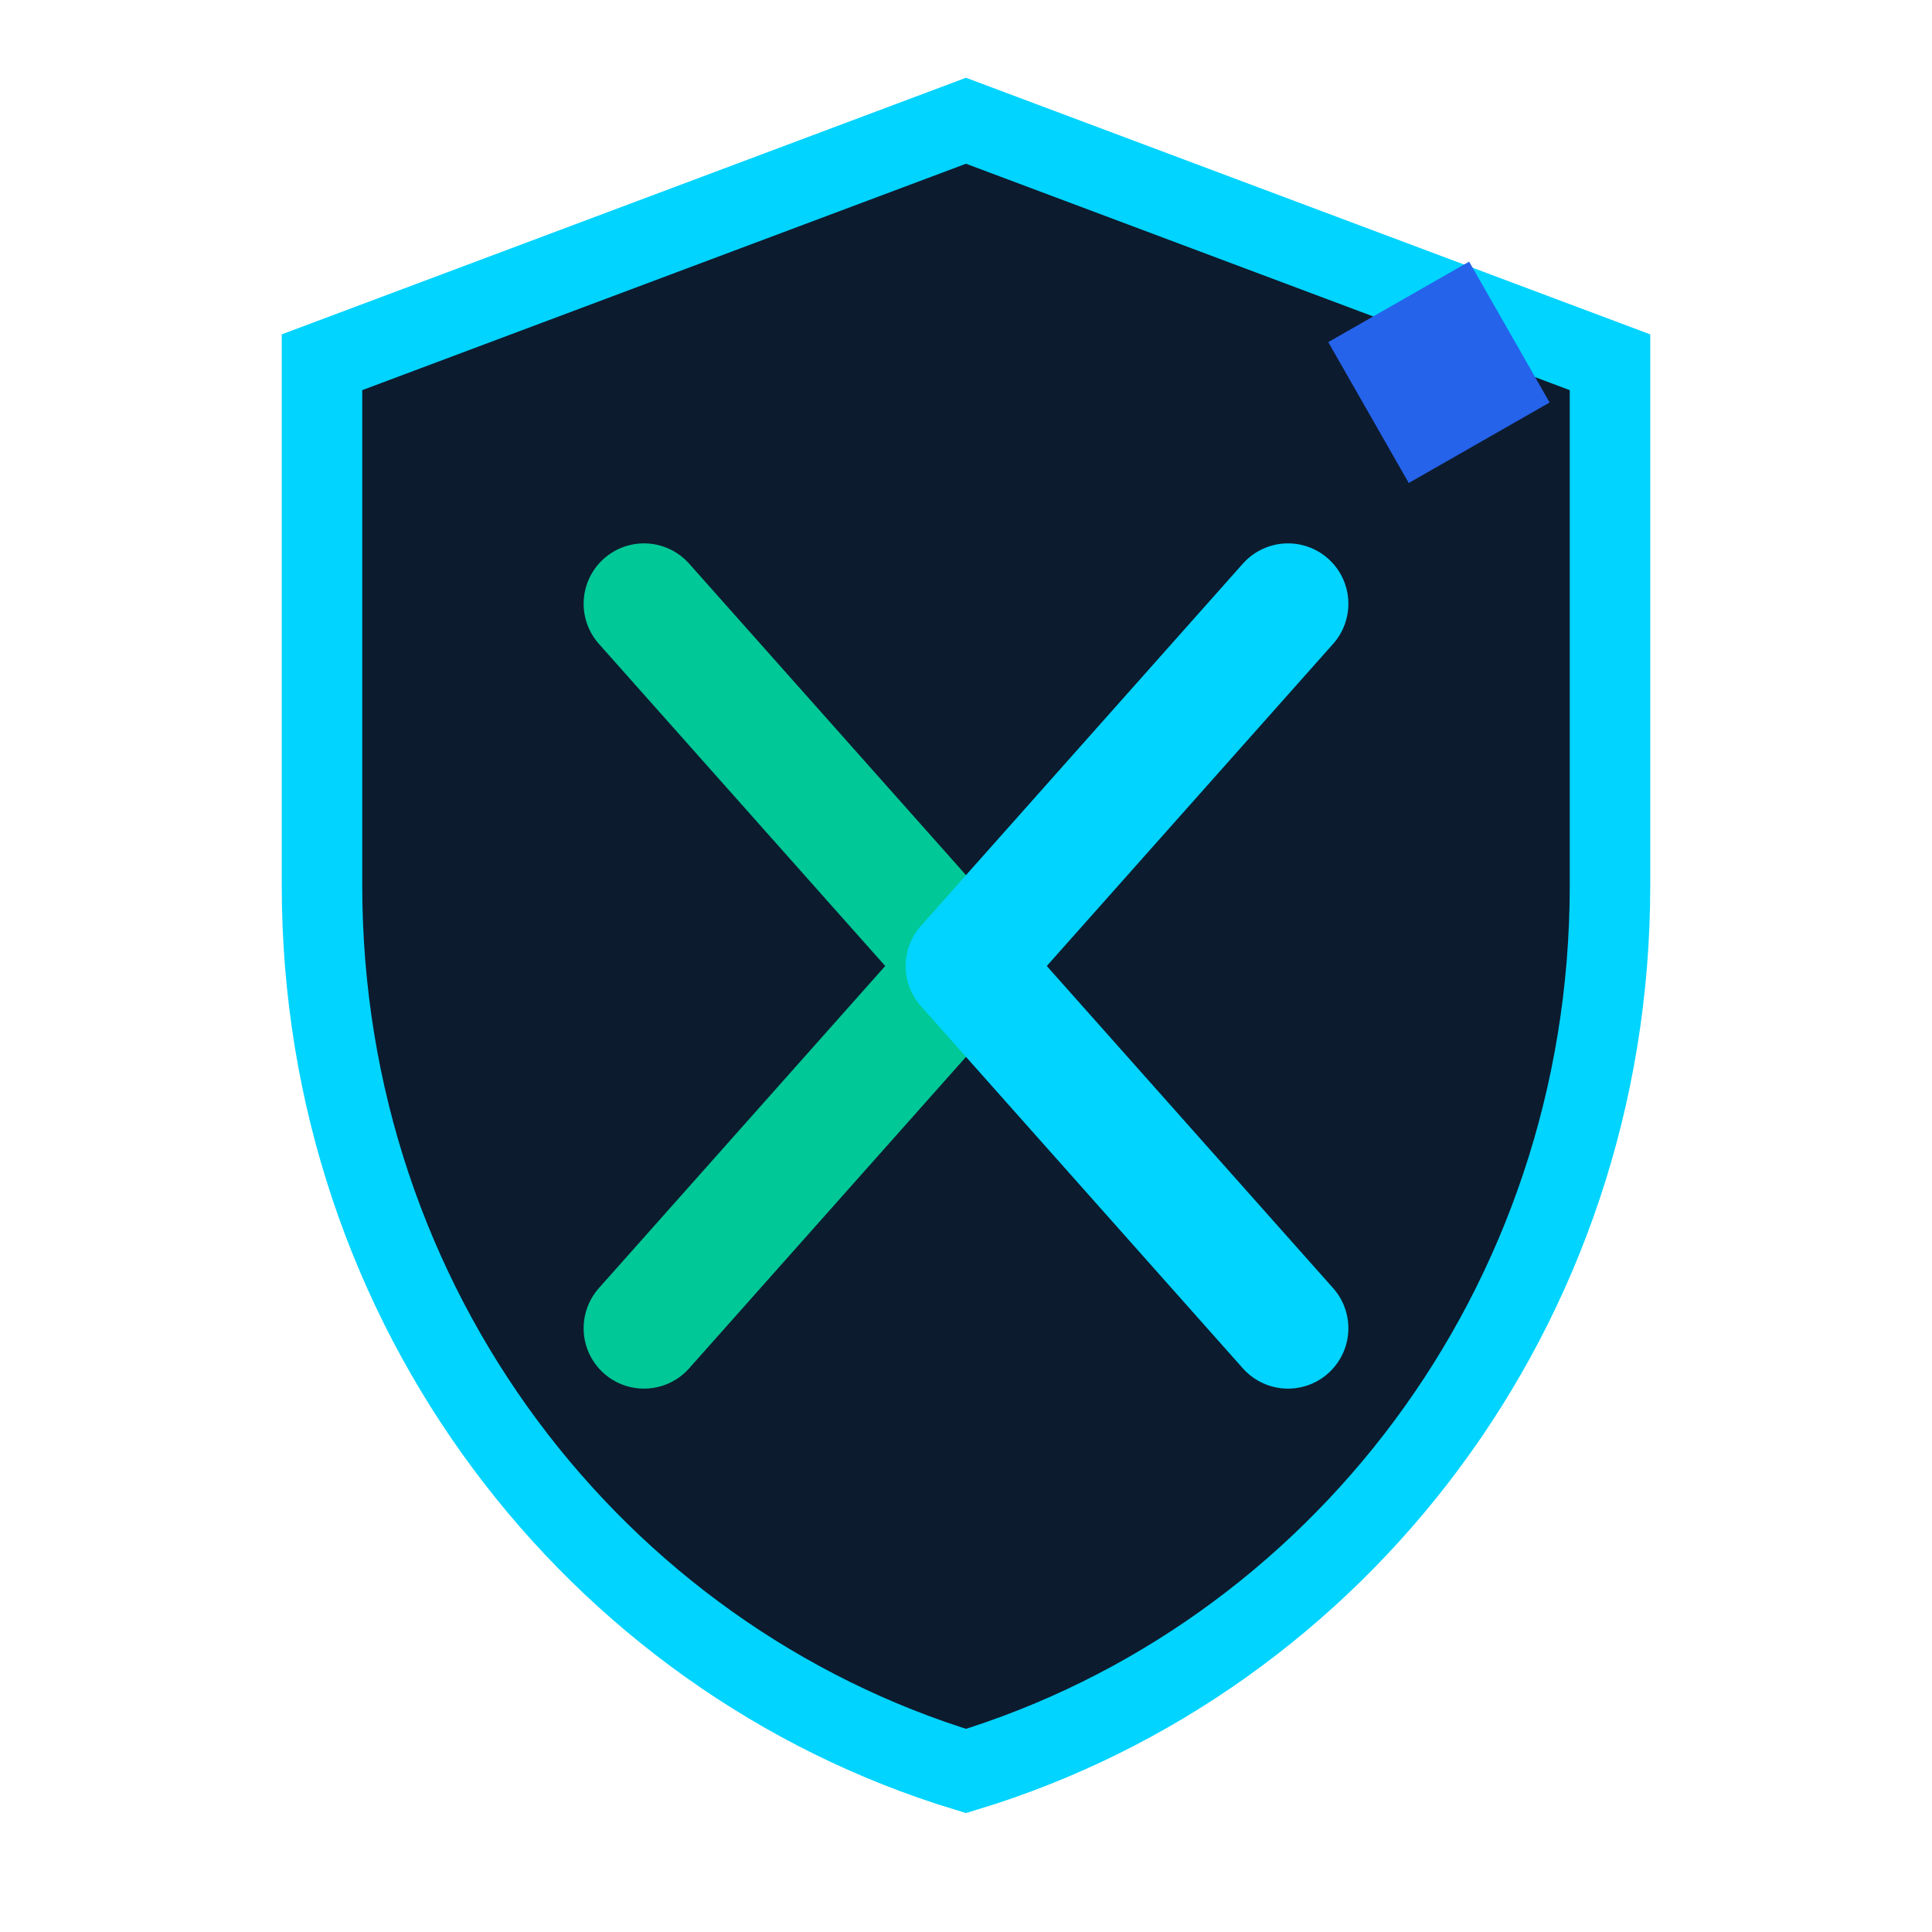
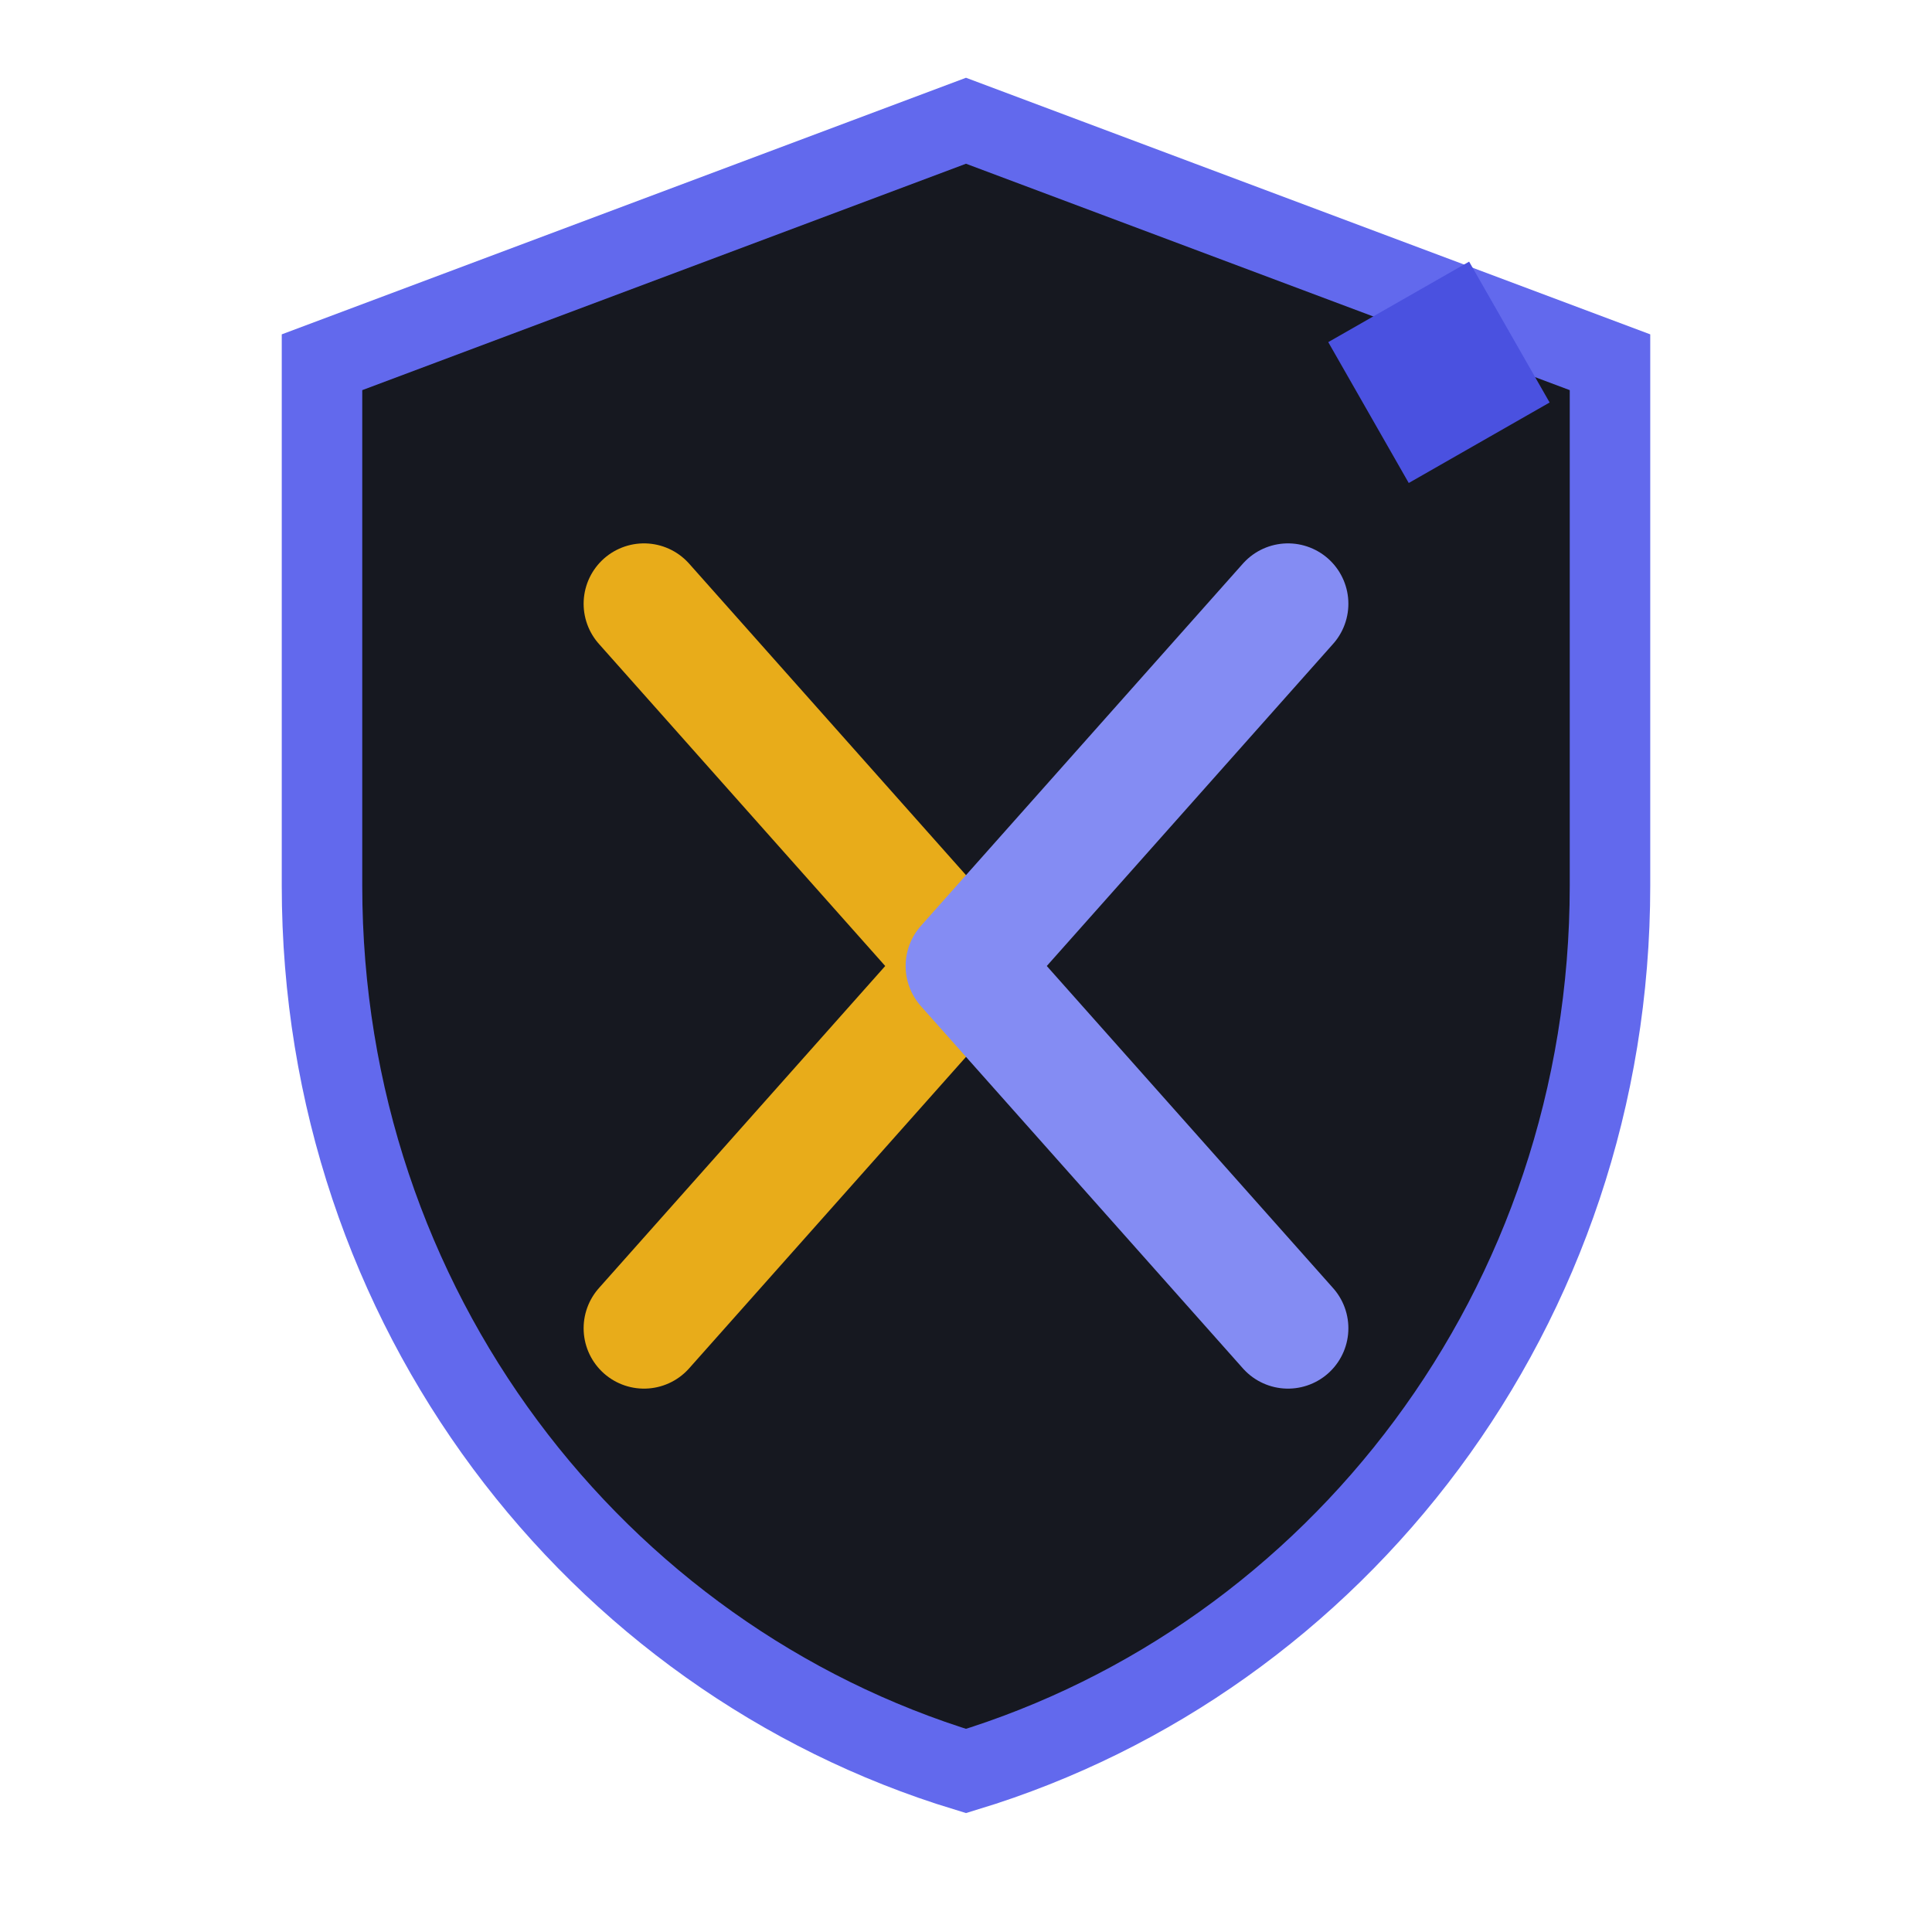
<svg xmlns="http://www.w3.org/2000/svg" width="48" height="48" viewBox="0 0 48 48" fill="none">
-   <path d="M24 3L40 9V22C40 32.5 33.2 41.2 24 44C14.8 41.2 8 32.5 8 22V9L24 3Z" stroke="#00D4FF" stroke-width="2" fill="#0D1B2E" />
-   <path d="M16 15L24 24L16 33" stroke="#00C896" stroke-width="3" stroke-linecap="round" stroke-linejoin="round" />
-   <path d="M32 15L24 24L32 33" stroke="#00D4FF" stroke-width="3" stroke-linecap="round" stroke-linejoin="round" />
-   <path d="M33 8.5L36.5 6.5L38.5 10L35 12L33 8.5Z" fill="#2563EB" />
+   <path d="M24 3L40 9V22C40 32.5 33.2 41.2 24 44C14.8 41.2 8 32.5 8 22V9L24 3Z" stroke="#6269ED" stroke-width="2" fill="#161820" />
+   <path d="M16 15L24 24L16 33" stroke="#E8AC1A" stroke-width="3" stroke-linecap="round" stroke-linejoin="round" />
+   <path d="M32 15L24 24L32 33" stroke="#848CF3" stroke-width="3" stroke-linecap="round" stroke-linejoin="round" />
+   <path d="M33 8.5L36.5 6.5L38.5 10L35 12L33 8.5Z" fill="#4A51E0" />
</svg>
